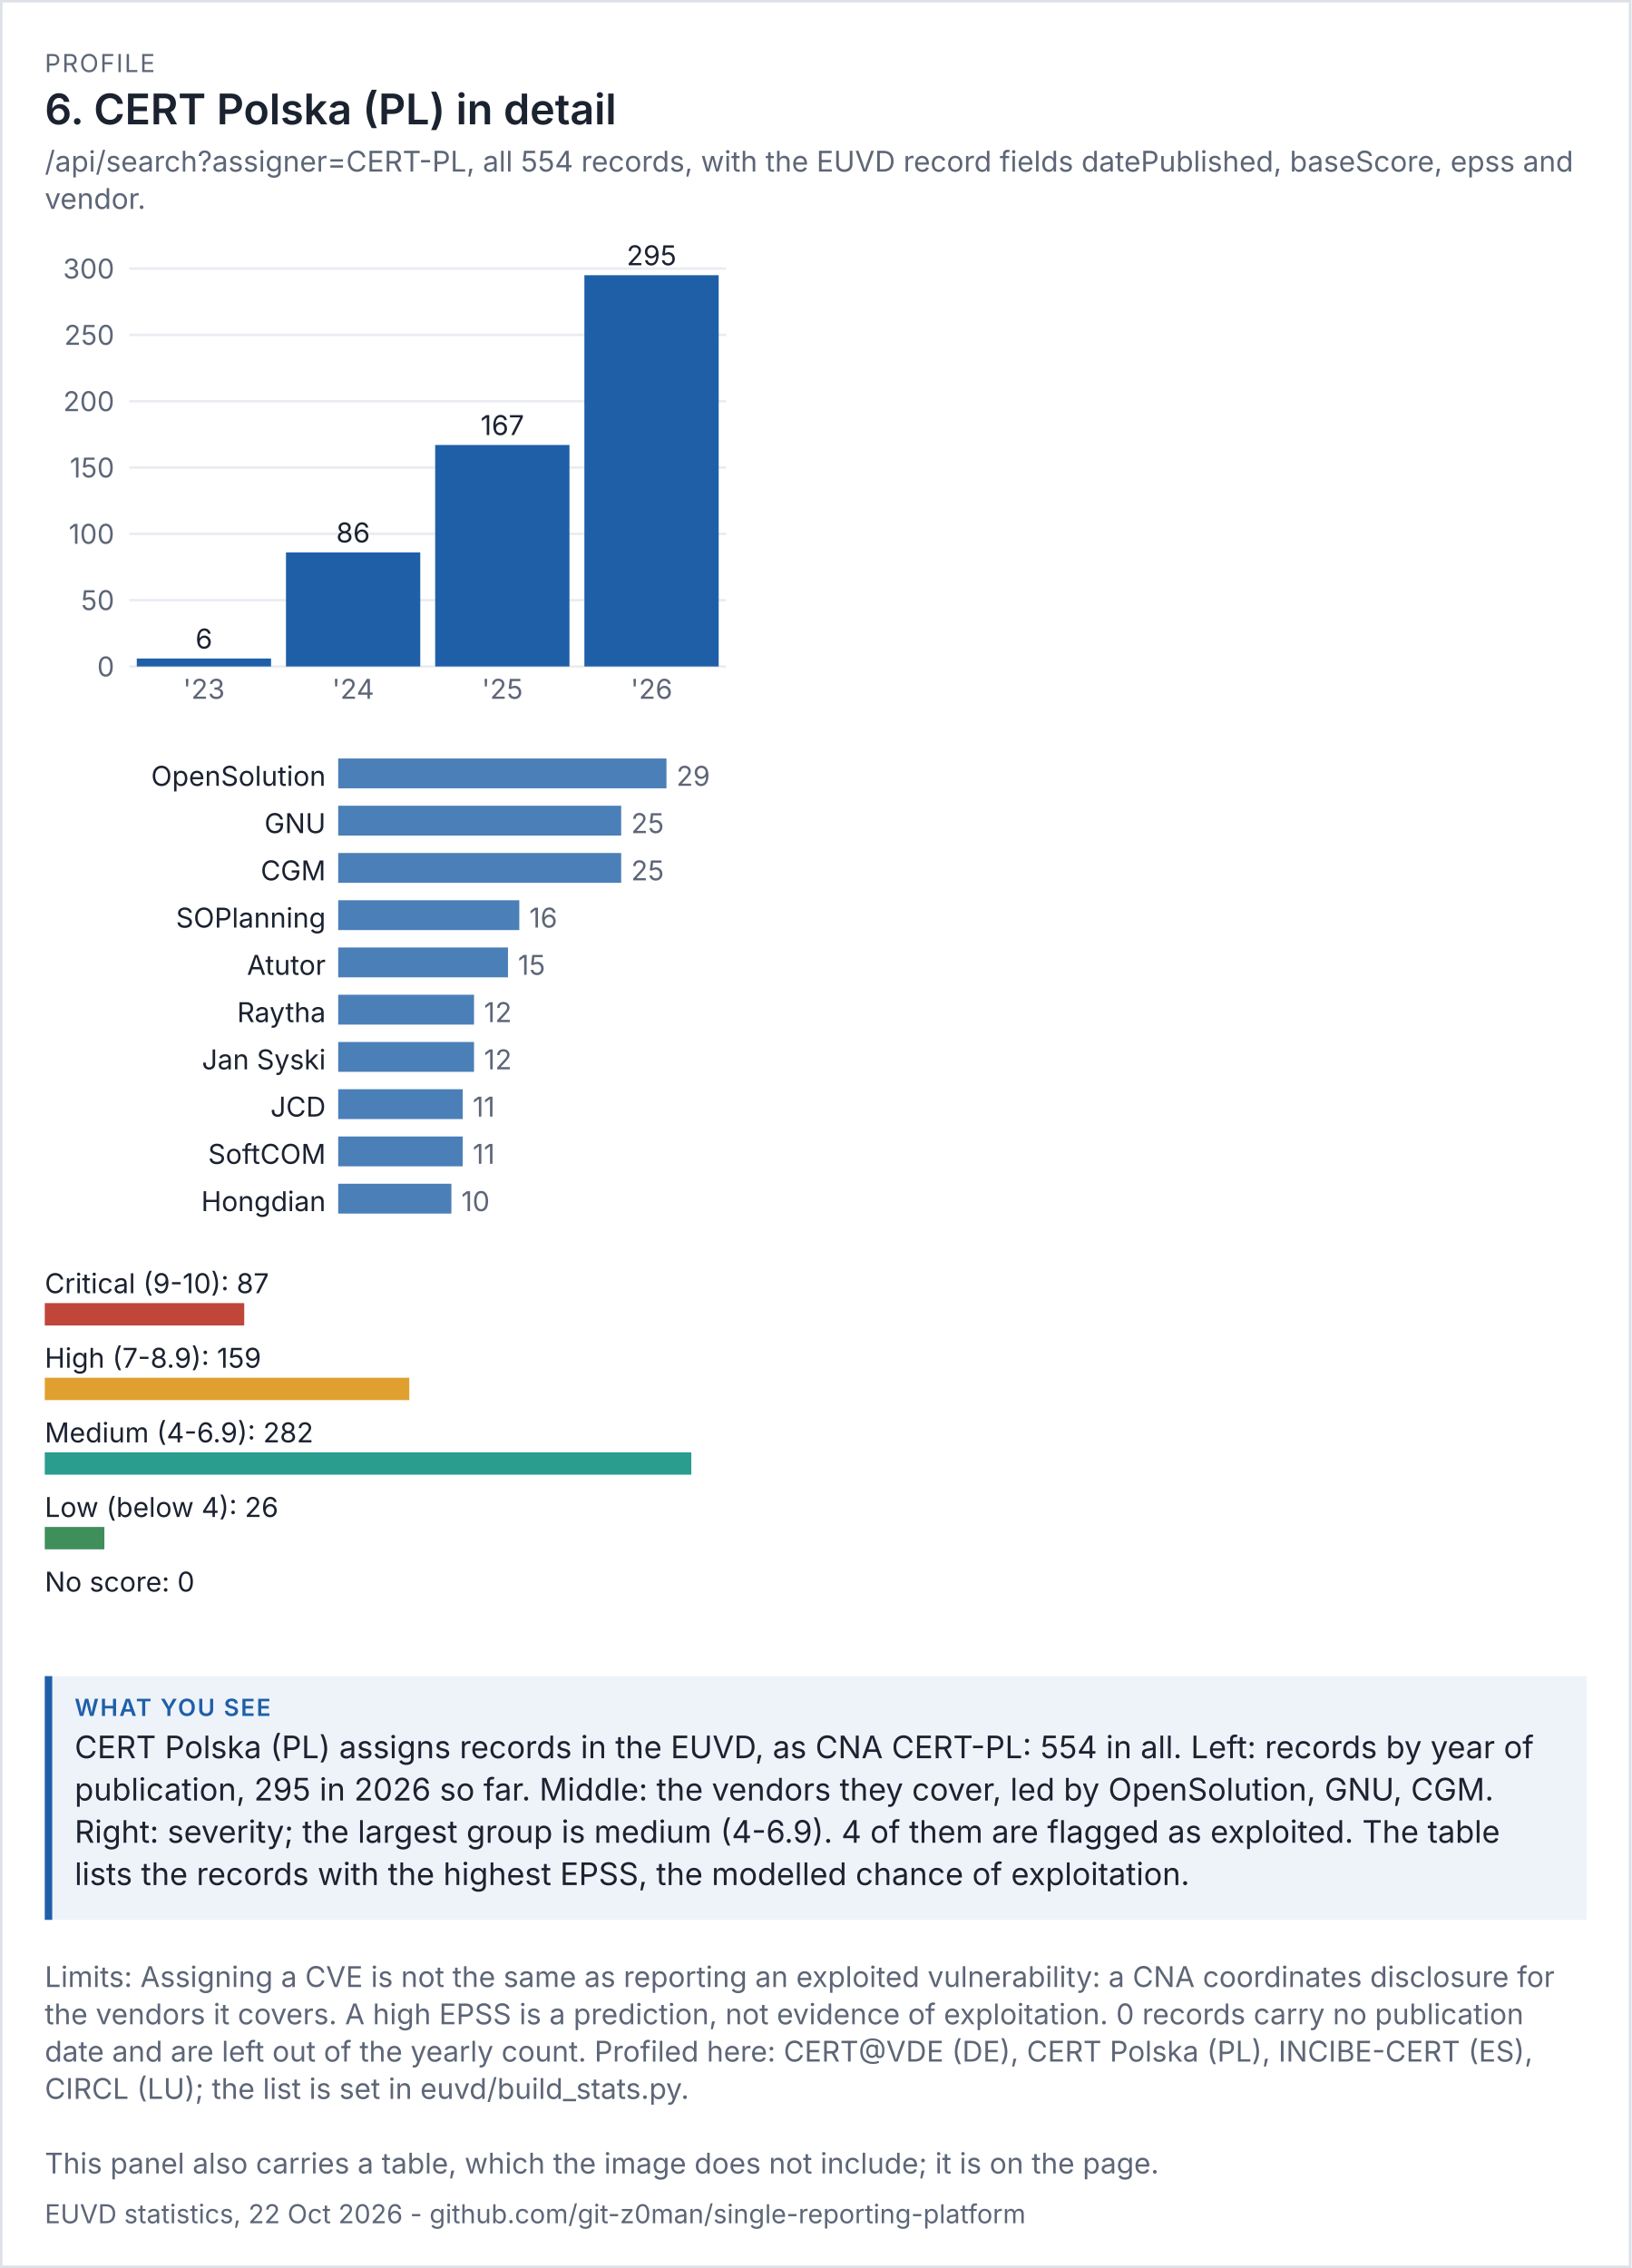
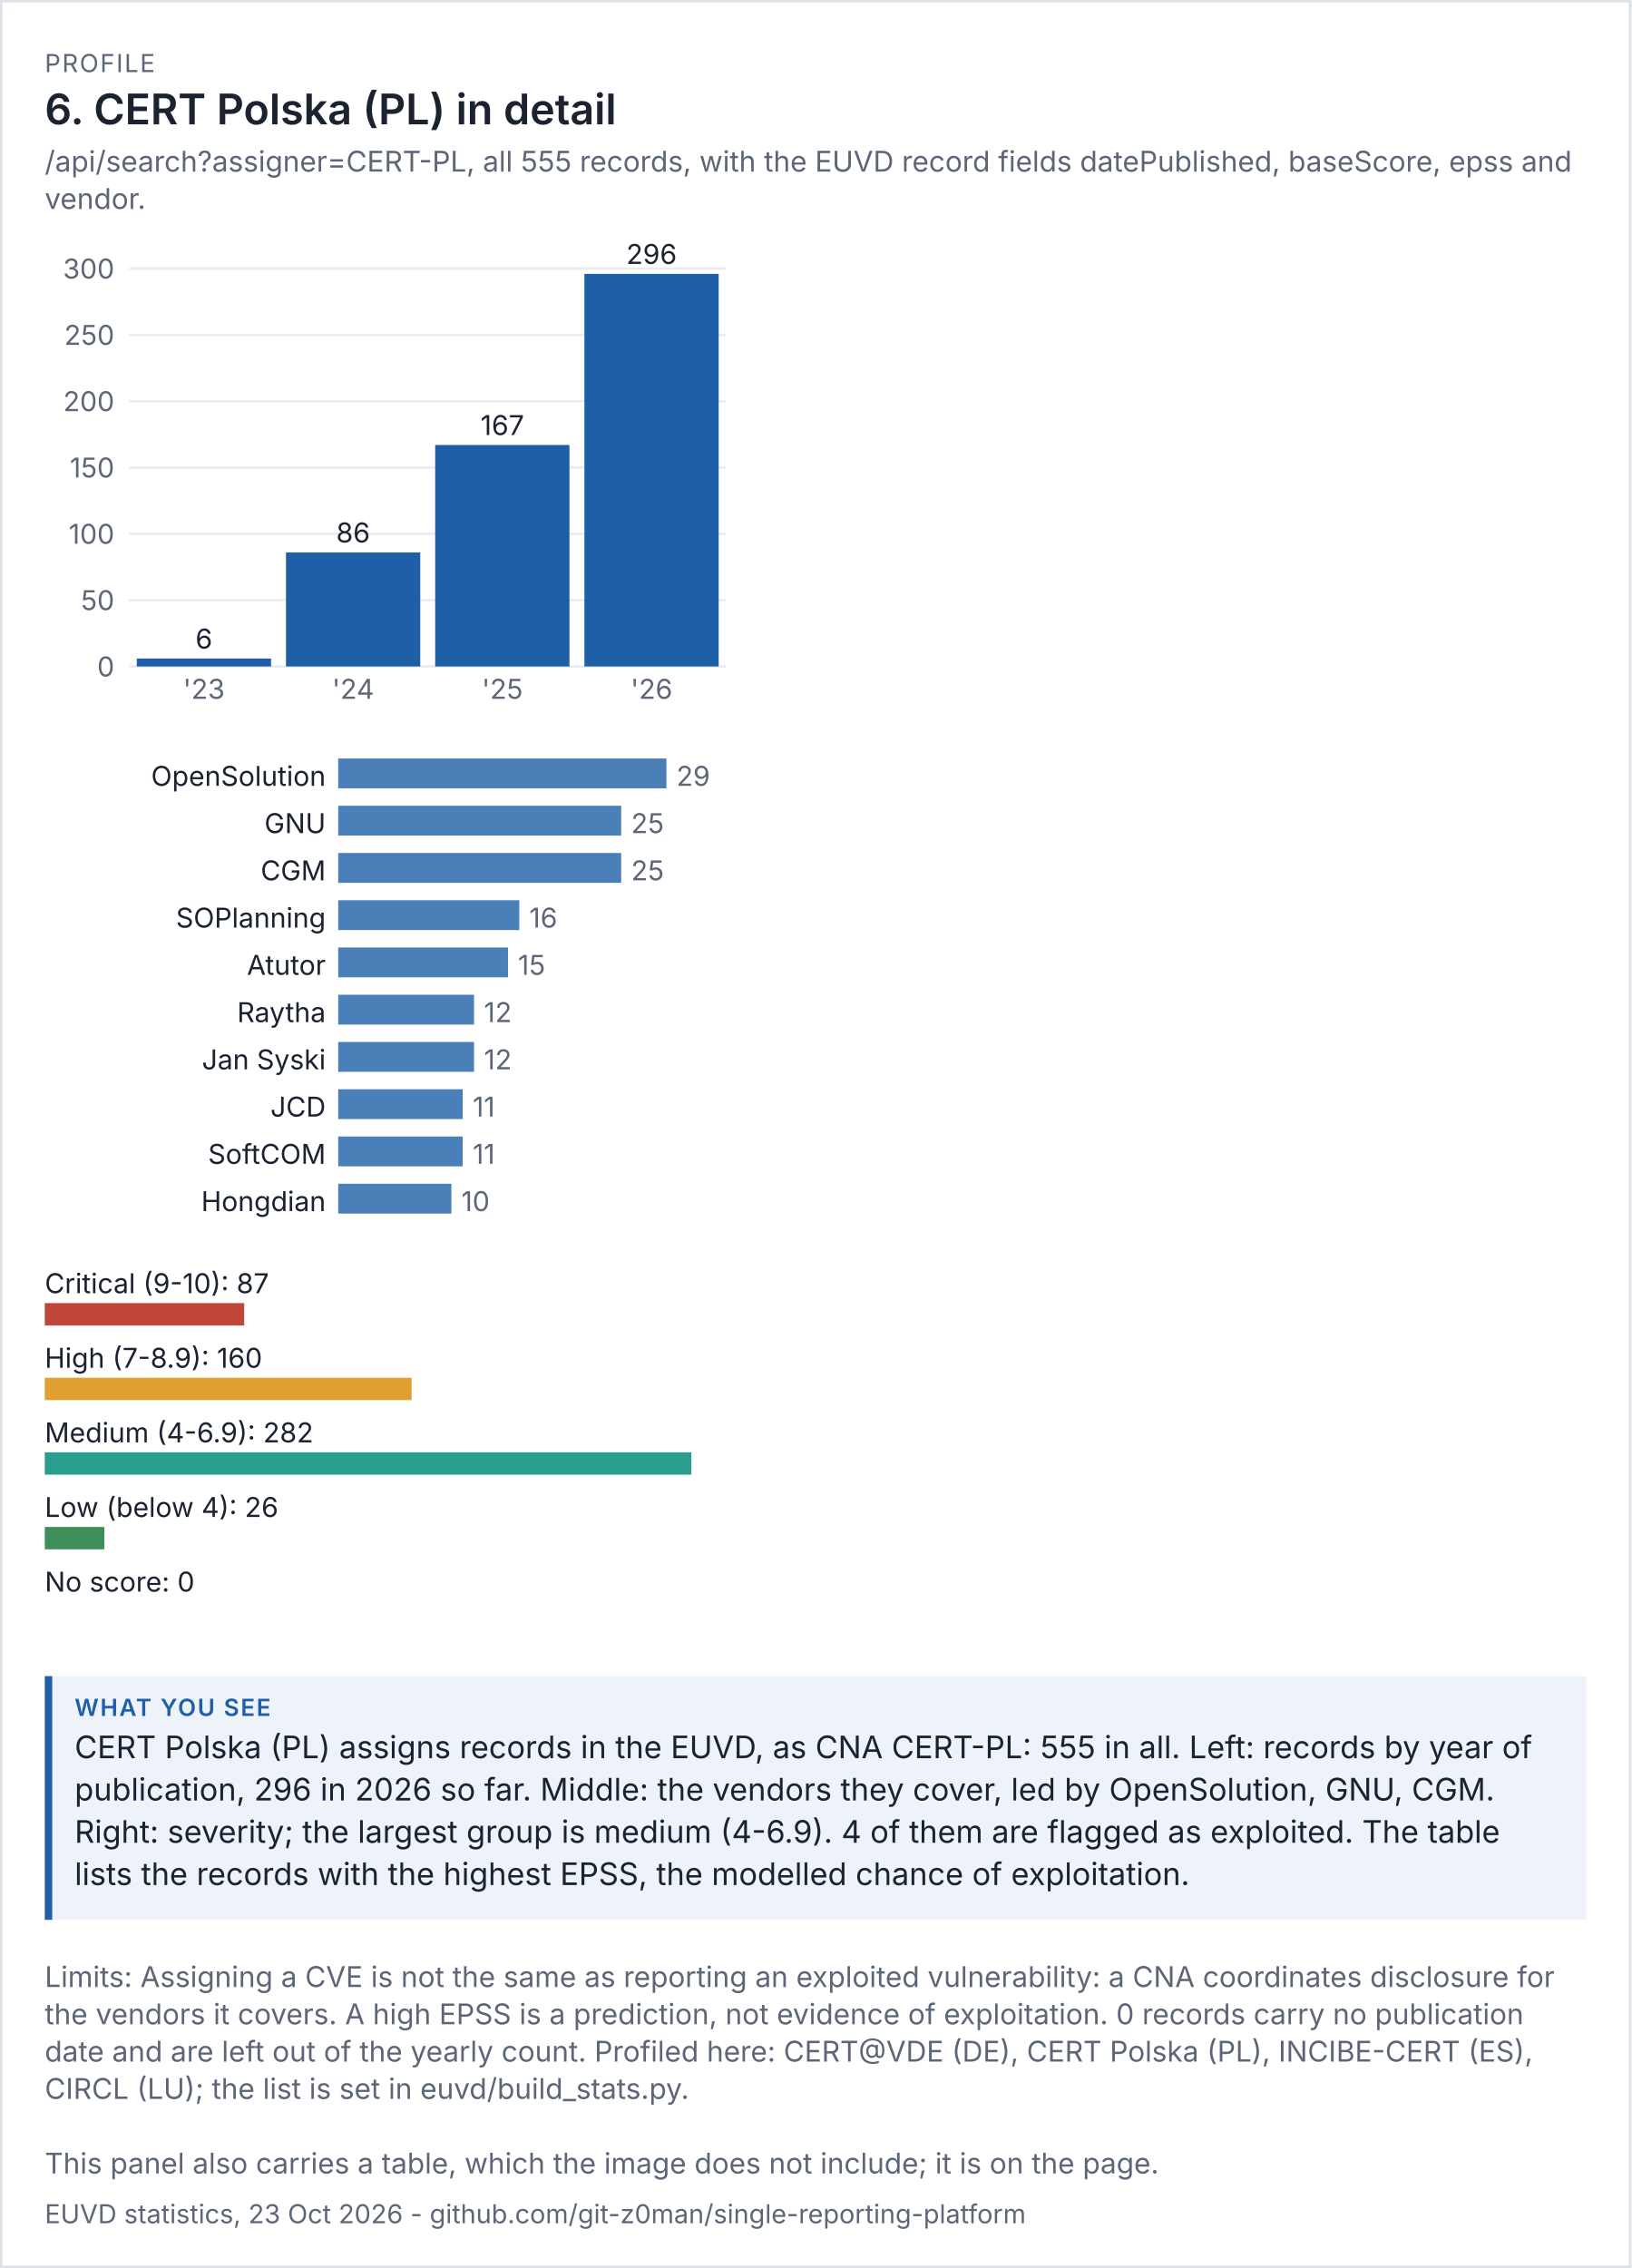
<svg xmlns="http://www.w3.org/2000/svg" viewBox="0 0 656 912" width="656" height="912" font-family="system-ui,-apple-system,'Segoe UI',sans-serif">
  <rect width="100%" height="100%" fill="#ffffff" />
  <rect x="0.5" y="0.5" width="655" height="911" fill="none" stroke="#dde1e8" />
  <text x="18" y="29" font-size="10" letter-spacing="0.6" fill="#5d6677">PROFILE</text>
  <text x="18" y="50" font-size="17" fill="#1b2230" font-weight="600">6. CERT Polska (PL) in detail</text>
-   <text x="18" y="69" font-size="11.5" fill="#5d6677">/api/search?assigner=CERT-PL, all 554 records, with the EUVD record fields datePublished, baseScore, epss and</text>
+   <text x="18" y="69" font-size="11.5" fill="#5d6677">/api/search?assigner=CERT-PL, all 555 records, with the EUVD record fields datePublished, baseScore, epss and</text>
  <text x="18" y="84" font-size="11.5" fill="#5d6677">vendor.</text>
  <g transform="translate(18,94) scale(1)" font-size="11">
    <svg viewBox="0 0 280 200" role="img" width="280" height="200">
      <g>
        <line x1="34" x2="274" y1="174" y2="174" stroke="rgb(233, 236, 241)" />
        <text x="28" y="178" text-anchor="end" fill="rgb(93, 102, 119)">0</text>
        <line x1="34" x2="274" y1="147.333" y2="147.333" stroke="rgb(233, 236, 241)" />
        <text x="28" y="151.333" text-anchor="end" fill="rgb(93, 102, 119)">50</text>
        <line x1="34" x2="274" y1="120.667" y2="120.667" stroke="rgb(233, 236, 241)" />
        <text x="28" y="124.667" text-anchor="end" fill="rgb(93, 102, 119)">100</text>
        <line x1="34" x2="274" y1="94" y2="94" stroke="rgb(233, 236, 241)" />
        <text x="28" y="98" text-anchor="end" fill="rgb(93, 102, 119)">150</text>
        <line x1="34" x2="274" y1="67.333" y2="67.333" stroke="rgb(233, 236, 241)" />
        <text x="28" y="71.333" text-anchor="end" fill="rgb(93, 102, 119)">200</text>
        <line x1="34" x2="274" y1="40.667" y2="40.667" stroke="rgb(233, 236, 241)" />
        <text x="28" y="44.667" text-anchor="end" fill="rgb(93, 102, 119)">250</text>
        <line x1="34" x2="274" y1="14" y2="14" stroke="rgb(233, 236, 241)" />
        <text x="28" y="18" text-anchor="end" fill="rgb(93, 102, 119)">300</text>
        <rect x="37" y="170.8" width="54" height="3.2" fill="rgb(31, 95, 168)" />
        <text x="64" y="166.8" text-anchor="middle" class="t" fill="rgb(27, 34, 48)">6</text>
        <text x="64" y="187" text-anchor="middle" fill="rgb(93, 102, 119)">'23</text>
        <rect x="97" y="128.133" width="54" height="45.867" fill="rgb(31, 95, 168)" />
        <text x="124" y="124.133" text-anchor="middle" class="t" fill="rgb(27, 34, 48)">86</text>
        <text x="124" y="187" text-anchor="middle" fill="rgb(93, 102, 119)">'24</text>
        <rect x="157" y="84.933" width="54" height="89.067" fill="rgb(31, 95, 168)" />
        <text x="184" y="80.933" text-anchor="middle" class="t" fill="rgb(27, 34, 48)">167</text>
        <text x="184" y="187" text-anchor="middle" fill="rgb(93, 102, 119)">'25</text>
-         <rect x="217" y="16.667" width="54" height="157.333" fill="rgb(31, 95, 168)" />
-         <text x="244" y="12.667" text-anchor="middle" class="t" fill="rgb(27, 34, 48)">295</text>
+         <rect x="217" y="16.133" width="54" height="157.867" fill="rgb(31, 95, 168)" />
+         <text x="244" y="12.133" text-anchor="middle" class="t" fill="rgb(27, 34, 48)">296</text>
        <text x="244" y="187" text-anchor="middle" fill="rgb(93, 102, 119)">'26</text>
      </g>
    </svg>
  </g>
  <g transform="translate(18,302) scale(1)" font-size="11">
    <svg viewBox="0 0 280 196" role="img" width="280" height="196">
      <g>
        <text x="113" y="14" text-anchor="end" class="t" fill="rgb(27, 34, 48)">OpenSolution</text>
        <rect x="118" y="3" width="132" height="12" fill="rgb(75, 127, 184)" />
        <text x="254" y="14" fill="rgb(93, 102, 119)">29</text>
        <text x="113" y="33" text-anchor="end" class="t" fill="rgb(27, 34, 48)">GNU</text>
        <rect x="118" y="22" width="113.793" height="12" fill="rgb(75, 127, 184)" />
        <text x="235.793" y="33" fill="rgb(93, 102, 119)">25</text>
        <text x="113" y="52" text-anchor="end" class="t" fill="rgb(27, 34, 48)">CGM</text>
        <rect x="118" y="41" width="113.793" height="12" fill="rgb(75, 127, 184)" />
        <text x="235.793" y="52" fill="rgb(93, 102, 119)">25</text>
        <text x="113" y="71" text-anchor="end" class="t" fill="rgb(27, 34, 48)">SOPlanning</text>
        <rect x="118" y="60" width="72.828" height="12" fill="rgb(75, 127, 184)" />
        <text x="194.828" y="71" fill="rgb(93, 102, 119)">16</text>
        <text x="113" y="90" text-anchor="end" class="t" fill="rgb(27, 34, 48)">Atutor</text>
        <rect x="118" y="79" width="68.276" height="12" fill="rgb(75, 127, 184)" />
        <text x="190.276" y="90" fill="rgb(93, 102, 119)">15</text>
        <text x="113" y="109" text-anchor="end" class="t" fill="rgb(27, 34, 48)">Raytha</text>
        <rect x="118" y="98" width="54.621" height="12" fill="rgb(75, 127, 184)" />
        <text x="176.621" y="109" fill="rgb(93, 102, 119)">12</text>
        <text x="113" y="128" text-anchor="end" class="t" fill="rgb(27, 34, 48)">Jan Syski</text>
        <rect x="118" y="117" width="54.621" height="12" fill="rgb(75, 127, 184)" />
        <text x="176.621" y="128" fill="rgb(93, 102, 119)">12</text>
        <text x="113" y="147" text-anchor="end" class="t" fill="rgb(27, 34, 48)">JCD</text>
        <rect x="118" y="136" width="50.069" height="12" fill="rgb(75, 127, 184)" />
        <text x="172.069" y="147" fill="rgb(93, 102, 119)">11</text>
        <text x="113" y="166" text-anchor="end" class="t" fill="rgb(27, 34, 48)">SoftCOM</text>
        <rect x="118" y="155" width="50.069" height="12" fill="rgb(75, 127, 184)" />
        <text x="172.069" y="166" fill="rgb(93, 102, 119)">11</text>
        <text x="113" y="185" text-anchor="end" class="t" fill="rgb(27, 34, 48)">Hongdian</text>
        <rect x="118" y="174" width="45.517" height="12" fill="rgb(75, 127, 184)" />
        <text x="167.517" y="185" fill="rgb(93, 102, 119)">10</text>
      </g>
    </svg>
  </g>
  <g transform="translate(18,506) scale(1)" font-size="11">
    <svg viewBox="0 0 280 156" role="img" width="280" height="156">
      <g>
        <text x="0" y="14" class="t" fill="rgb(27, 34, 48)">Critical (9-10): 87</text>
        <rect x="0" y="18" width="80.213" height="9" fill="rgb(192, 70, 58)" />
-         <text x="0" y="44" class="t" fill="rgb(27, 34, 48)">High (7-8.9): 159</text>
-         <rect x="0" y="48" width="146.596" height="9" fill="rgb(224, 160, 48)" />
+         <text x="0" y="44" class="t" fill="rgb(27, 34, 48)">High (7-8.9): 160</text>
+         <rect x="0" y="48" width="147.518" height="9" fill="rgb(224, 160, 48)" />
        <text x="0" y="74" class="t" fill="rgb(27, 34, 48)">Medium (4-6.9): 282</text>
        <rect x="0" y="78" width="260" height="9" fill="rgb(42, 157, 143)" />
        <text x="0" y="104" class="t" fill="rgb(27, 34, 48)">Low (below 4): 26</text>
        <rect x="0" y="108" width="23.972" height="9" fill="rgb(63, 143, 91)" />
        <text x="0" y="134" class="t" fill="rgb(27, 34, 48)">No score: 0</text>
        <rect x="0" y="138" width="0" height="9" fill="rgb(125, 135, 152)" />
      </g>
    </svg>
  </g>
  <rect x="18" y="674" width="620" height="98" fill="#eef3fa" />
  <rect x="18" y="674" width="3" height="98" fill="#1f5fa8" />
  <text x="30" y="690" font-size="9.5" letter-spacing="0.6" font-weight="600" fill="#1f5fa8">WHAT YOU SEE</text>
-   <text x="30" y="707" font-size="12.5" fill="#1b2230">CERT Polska (PL) assigns records in the EUVD, as CNA CERT-PL: 554 in all. Left: records by year of</text>
-   <text x="30" y="724" font-size="12.5" fill="#1b2230">publication, 295 in 2026 so far. Middle: the vendors they cover, led by OpenSolution, GNU, CGM.</text>
+   <text x="30" y="707" font-size="12.5" fill="#1b2230">CERT Polska (PL) assigns records in the EUVD, as CNA CERT-PL: 555 in all. Left: records by year of</text>
+   <text x="30" y="724" font-size="12.5" fill="#1b2230">publication, 296 in 2026 so far. Middle: the vendors they cover, led by OpenSolution, GNU, CGM.</text>
  <text x="30" y="741" font-size="12.5" fill="#1b2230">Right: severity; the largest group is medium (4-6.9). 4 of them are flagged as exploited. The table</text>
  <text x="30" y="758" font-size="12.5" fill="#1b2230">lists the records with the highest EPSS, the modelled chance of exploitation.</text>
  <text x="18" y="799" font-size="11.5" fill="#5d6677">Limits: Assigning a CVE is not the same as reporting an exploited vulnerability: a CNA coordinates disclosure for</text>
  <text x="18" y="814" font-size="11.5" fill="#5d6677">the vendors it covers. A high EPSS is a prediction, not evidence of exploitation. 0 records carry no publication</text>
  <text x="18" y="829" font-size="11.5" fill="#5d6677">date and are left out of the yearly count. Profiled here: CERT@VDE (DE), CERT Polska (PL), INCIBE-CERT (ES),</text>
  <text x="18" y="844" font-size="11.5" fill="#5d6677">CIRCL (LU); the list is set in euvd/build_stats.py.</text>
  <text x="18" y="874" font-size="11.5" fill="#5d6677">This panel also carries a table, which the image does not include; it is on the page.</text>
-   <text x="18" y="894" font-size="10.5" fill="#5d6677">EUVD statistics, 22 Oct 2026 - github.com/git-z0man/single-reporting-platform</text>
+   <text x="18" y="894" font-size="10.5" fill="#5d6677">EUVD statistics, 23 Oct 2026 - github.com/git-z0man/single-reporting-platform</text>
</svg>
